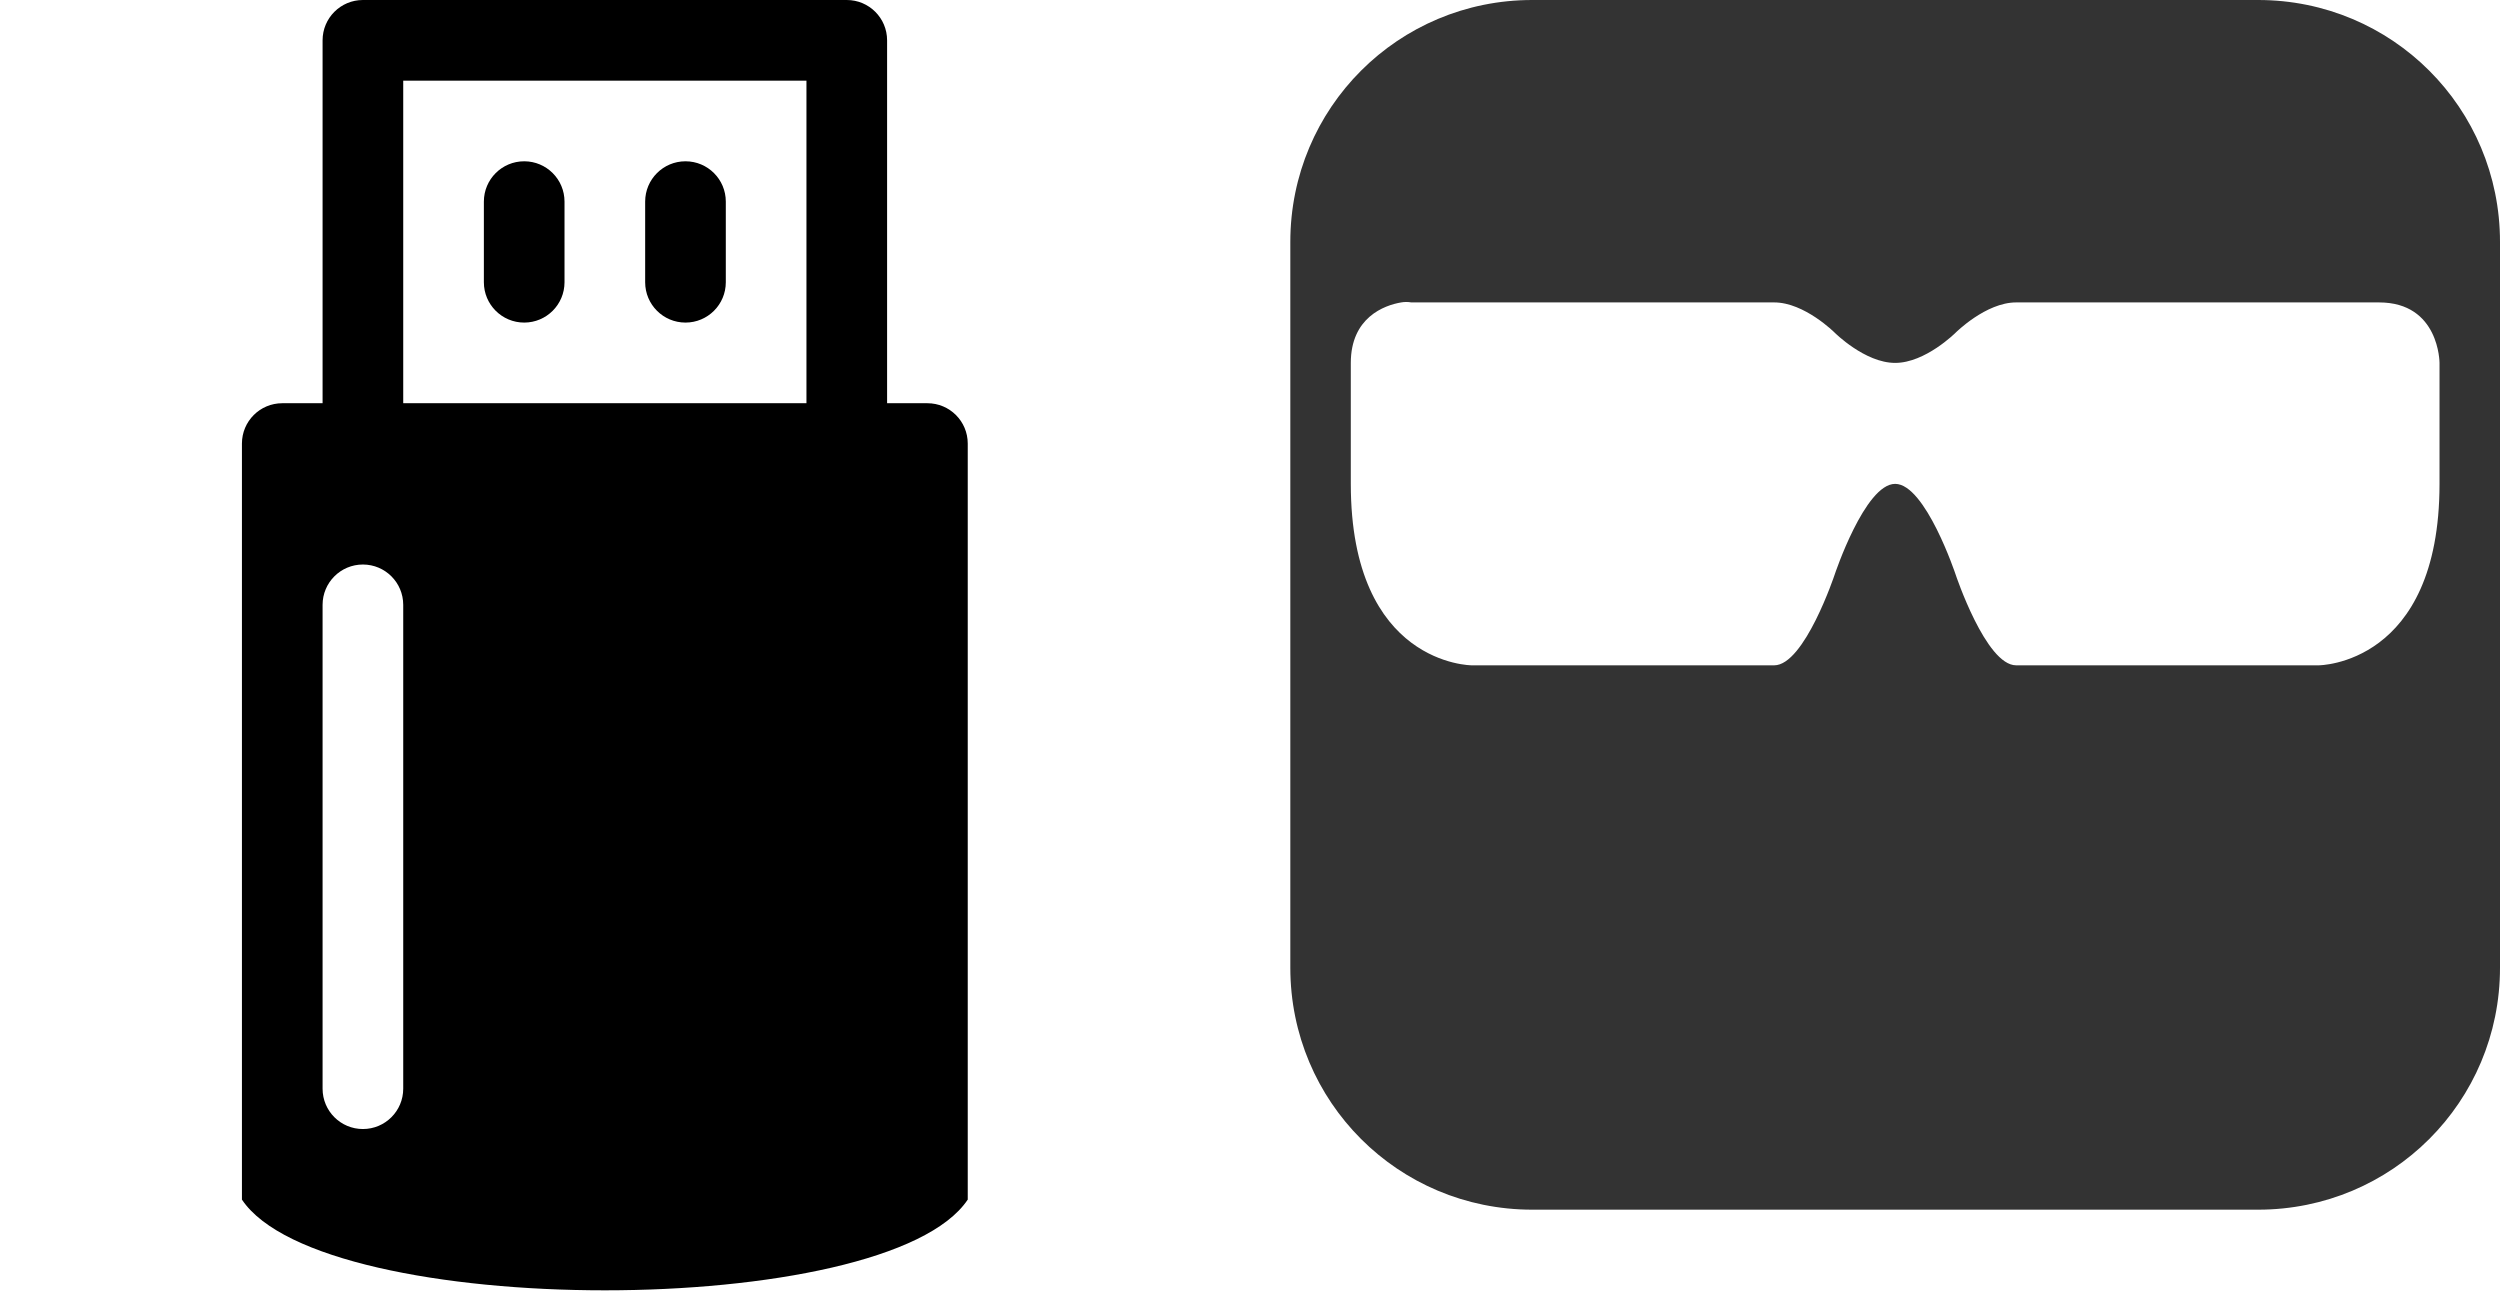
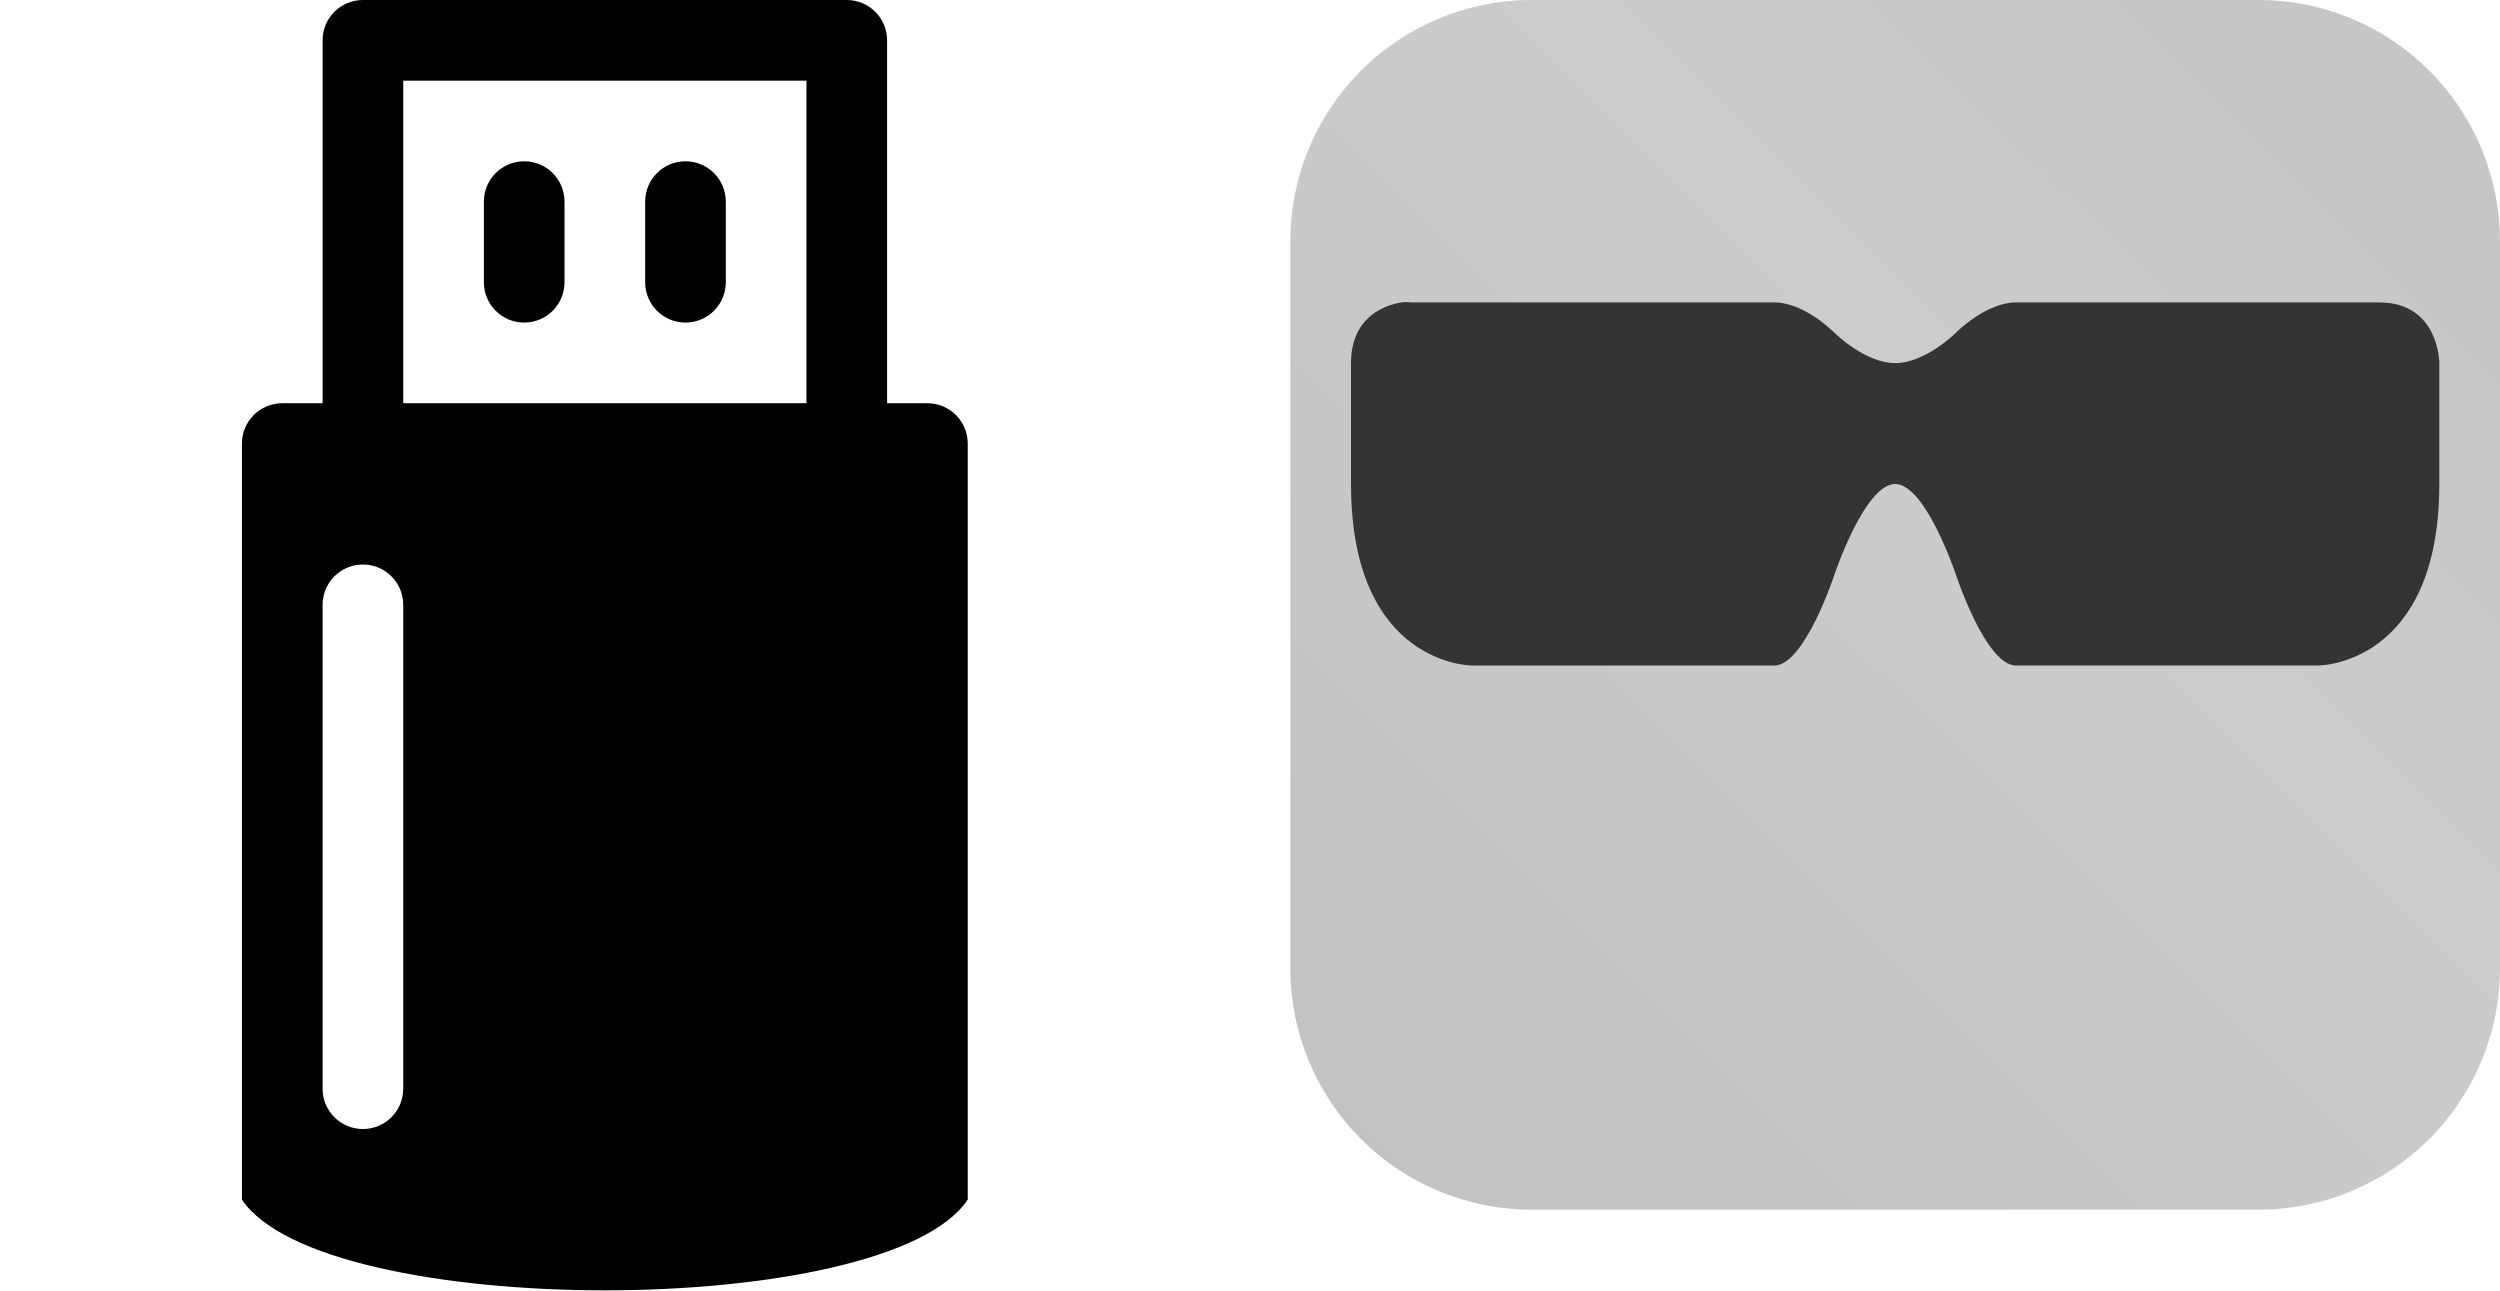
- <svg xmlns="http://www.w3.org/2000/svg" width="31" height="16" viewBox="0 0 31 16">
+ <svg xmlns="http://www.w3.org/2000/svg" xmlns:xlink="http://www.w3.org/1999/xlink" width="31" height="16" viewBox="0 0 31 16">
  <svg width="16" height="16" viewBox="0 0 16 16" id="icon-0401-usb-stick">
    <path d="M6.5 2a.5.5 0 0 0-.5.5v1a.5.5 0 0 0 1 0v-1a.5.5 0 0 0-.5-.5zM8.5 2a.5.5 0 0 0-.5.5v1a.5.5 0 0 0 1 0v-1a.5.5 0 0 0-.5-.5z" />
    <path d="M11.5 5H11V.5a.5.5 0 0 0-.5-.5h-6a.5.5 0 0 0-.5.5V5h-.5a.5.5 0 0 0-.5.5v9.375c1 1.5 8 1.5 9 0V5.5a.5.5 0 0 0-.5-.5zM5 13.5a.5.5 0 0 1-1 0v-6a.5.5 0 0 1 1 0v6zM10 5H5V1h5v4z" />
  </svg>
  <svg width="15" height="15" viewBox="0 0 15 15" id="icon-agent-icon" x="16">
-     <path fill="#333" d="M3 0C1.338 0 0 1.338 0 3v9c0 1.662 1.338 3 3 3h9c1.662 0 3-1.338 3-3V3c0-1.662-1.338-3-3-3H3zM1.375 3.75a.36.36 0 0 1 .125 0H6c.375 0 .75.375.75.375s.375.375.75.375.75-.375.75-.375.375-.375.75-.375h4.5c.75 0 .75.75.75.75V6c0 2.25-1.5 2.25-1.5 2.25H9c-.375 0-.75-1.125-.75-1.125S7.875 6 7.5 6s-.75 1.125-.75 1.125S6.375 8.25 6 8.25H2.25S.75 8.25.75 6V4.5c0-.562.414-.715.625-.75z" />
+     <defs>
+       <linearGradient x2="1" gradientUnits="userSpaceOnUse" gradientTransform="matrix(12 0 0 -12 0 6)" id="abb">
+         <stop offset="0" stop-color="#85878d" />
+         <stop offset=".001" stop-color="#85878d" />
+         <stop offset=".001" stop-color="#5d5f63" />
+         <stop offset=".526" stop-color="#ccc" />
+         <stop offset="1" stop-color="#5d5c62" />
+       </linearGradient>
+       <linearGradient id="aba" gradientTransform="matrix(12 0 0 -12 0 6)" gradientUnits="userSpaceOnUse" x2="1">
+         <stop offset="0" stop-color="#85878d" />
+         <stop offset=".001" stop-color="#85878d" />
+         <stop offset=".001" stop-color="#85878d" />
+         <stop offset=".495" stop-color="#ccc" />
+         <stop offset="1" stop-color="#5d5c62" />
+       </linearGradient>
+       <clipPath id="abc">
+         <path d="M2.398 12A2.393 2.393 0 0 1 0 9.602V2.398A2.393 2.393 0 0 1 2.398 0h7.203A2.394 2.394 0 0 1 12 2.398v7.204A2.394 2.394 0 0 1 9.601 12H2.398zM.602 7.199v1.199c0 .454.329.575.5.602.054.008.097 0 .097 0h3.602c.301 0 .597-.301.597-.301s.301-.301.602-.301.602.301.602.301.296.301.597.301h3.602c.597 0 .597-.602.597-.602V7.199c0-1.801-1.199-1.801-1.199-1.801h-3c-.301 0-.597.903-.597.903s-.301.898-.602.898-.602-.898-.602-.898-.296-.903-.597-.903h-3s-1.199 0-1.199 1.801" />
+       </clipPath>
+       <linearGradient gradientUnits="userSpaceOnUse" x2="11.746" y1="11.542" x1=".915" id="abd" xlink:href="#aba" />
+       <linearGradient y2="-.051" x2="12" y1="11.898" x1=".102" gradientUnits="userSpaceOnUse" id="abe" xlink:href="#abb" />
+     </defs>
+     <g transform="matrix(1.25 0 0 -1.25 0 15)">
+       <path d="M11.473 5.117H.416v4.266h11.057V5.117z" fill="#343434" />
+       <g clip-path="url(#abc)" fill="url(#abd)">
+         <path d="M2.398 12A2.393 2.393 0 0 1 0 9.602V2.398A2.393 2.393 0 0 1 2.398 0h7.203A2.394 2.394 0 0 1 12 2.398v7.204A2.394 2.394 0 0 1 9.601 12H2.398zM.602 7.199v1.199c0 .454.329.575.5.602.054.008.097 0 .097 0h3.602c.301 0 .597-.301.597-.301s.301-.301.602-.301.602.301.602.301.296.301.597.301h3.602c.597 0 .597-.602.597-.602V7.199c0-1.801-1.199-1.801-1.199-1.801h-3c-.301 0-.597.903-.597.903s-.301.898-.602.898-.602-.898-.602-.898-.296-.903-.597-.903h-3s-1.199 0-1.199 1.801" fill="url(#abe)" />
+       </g>
+     </g>
  </svg>
</svg>
